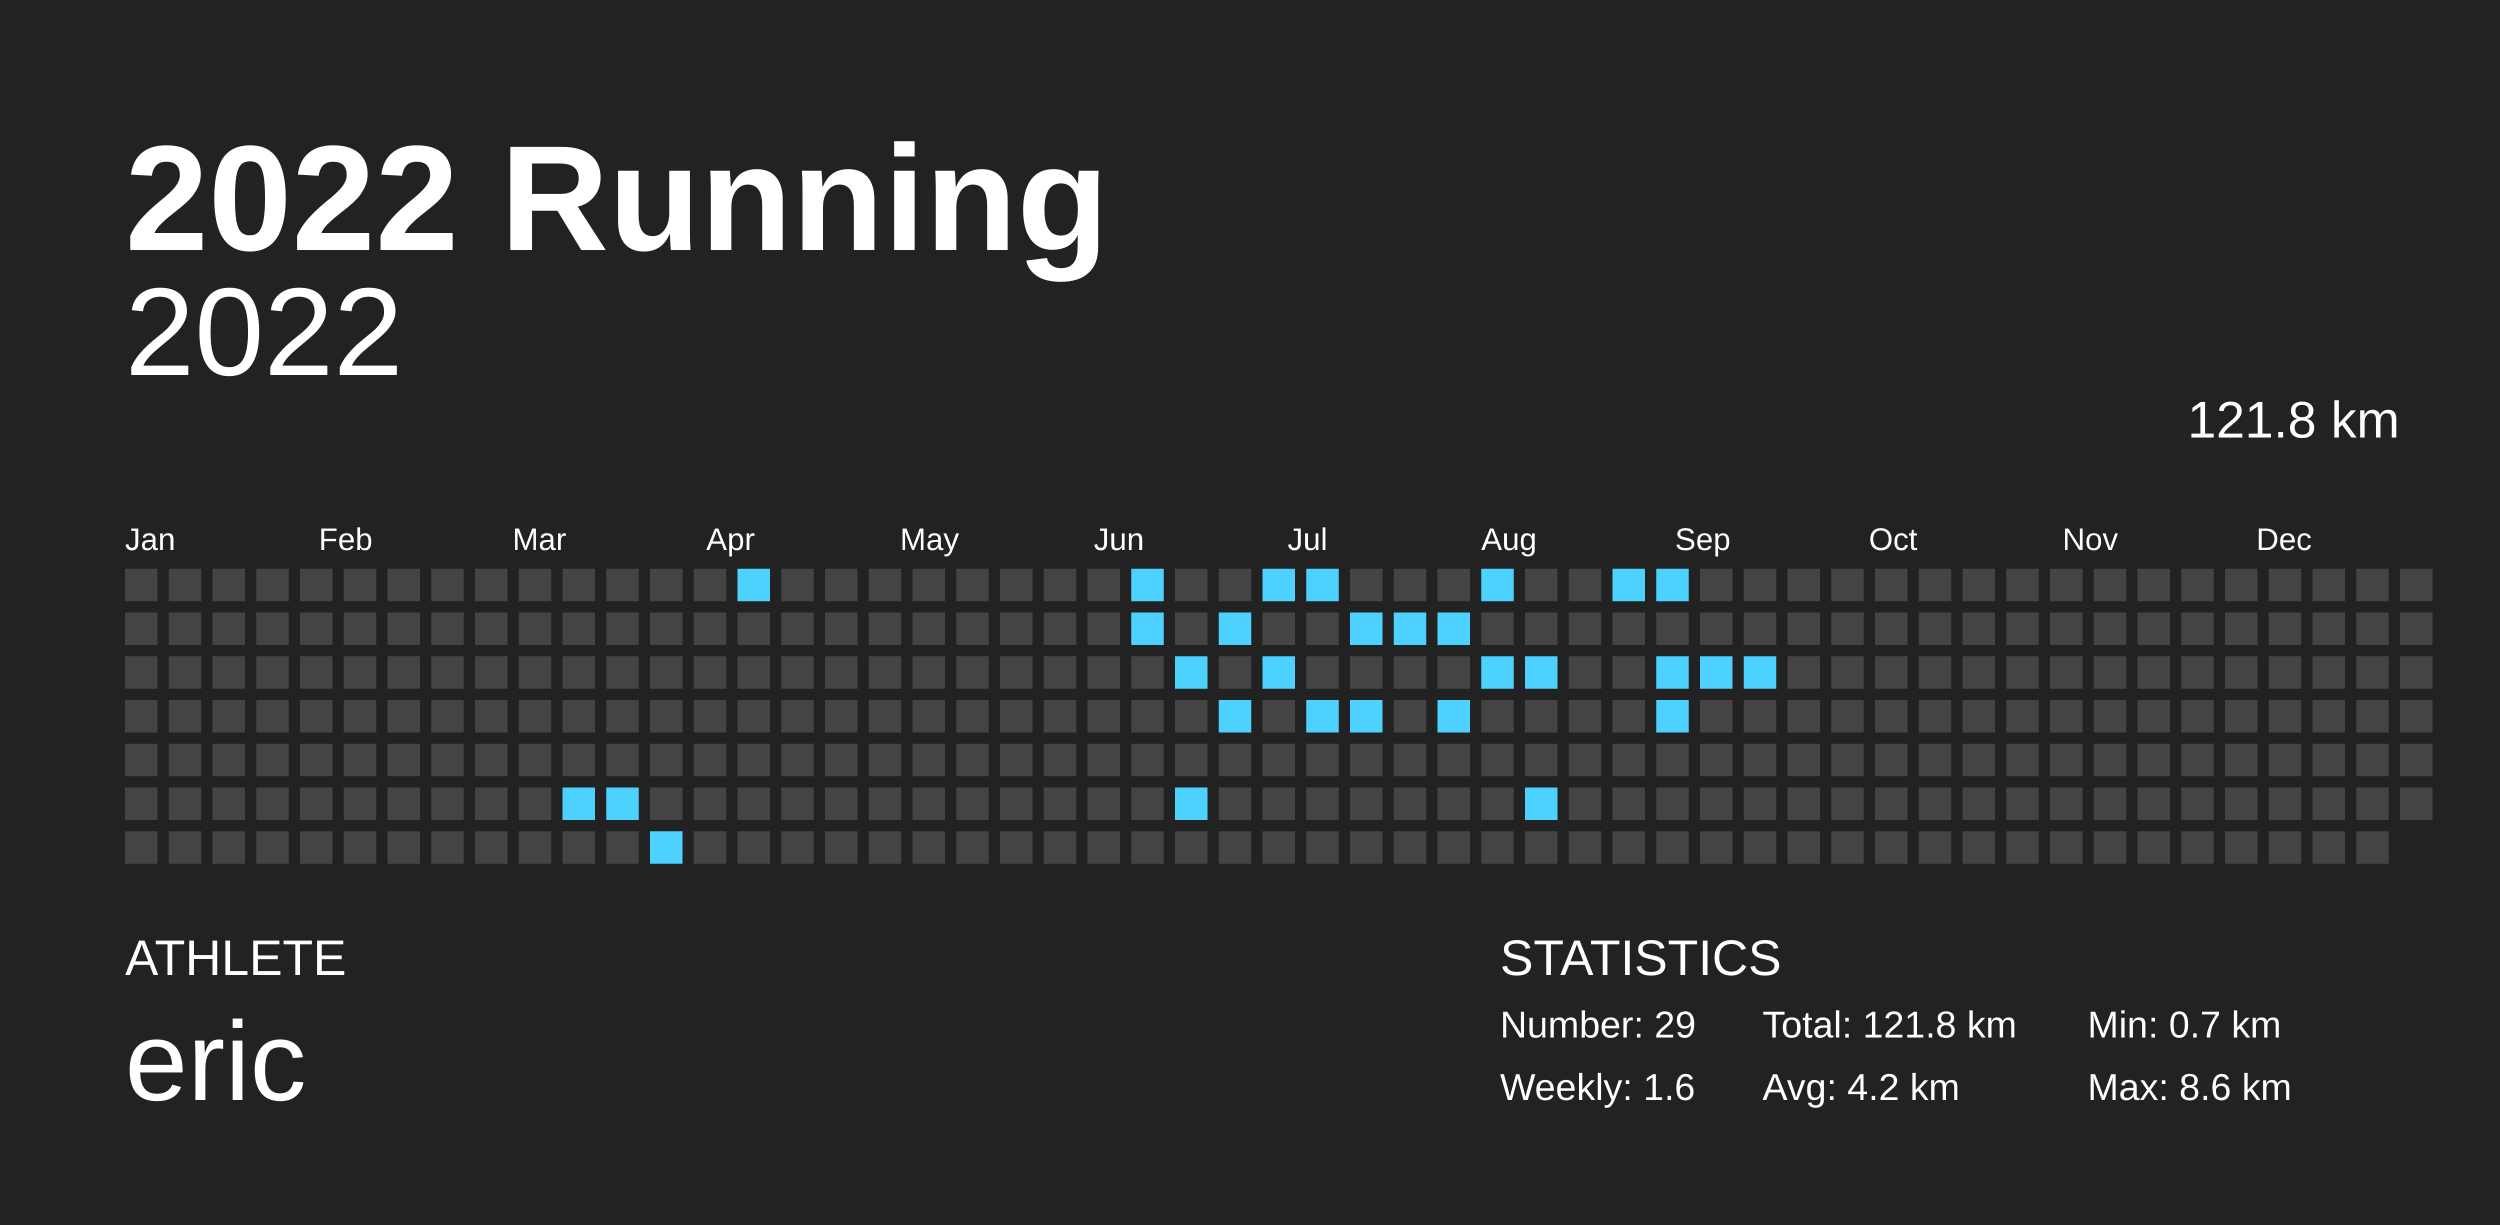
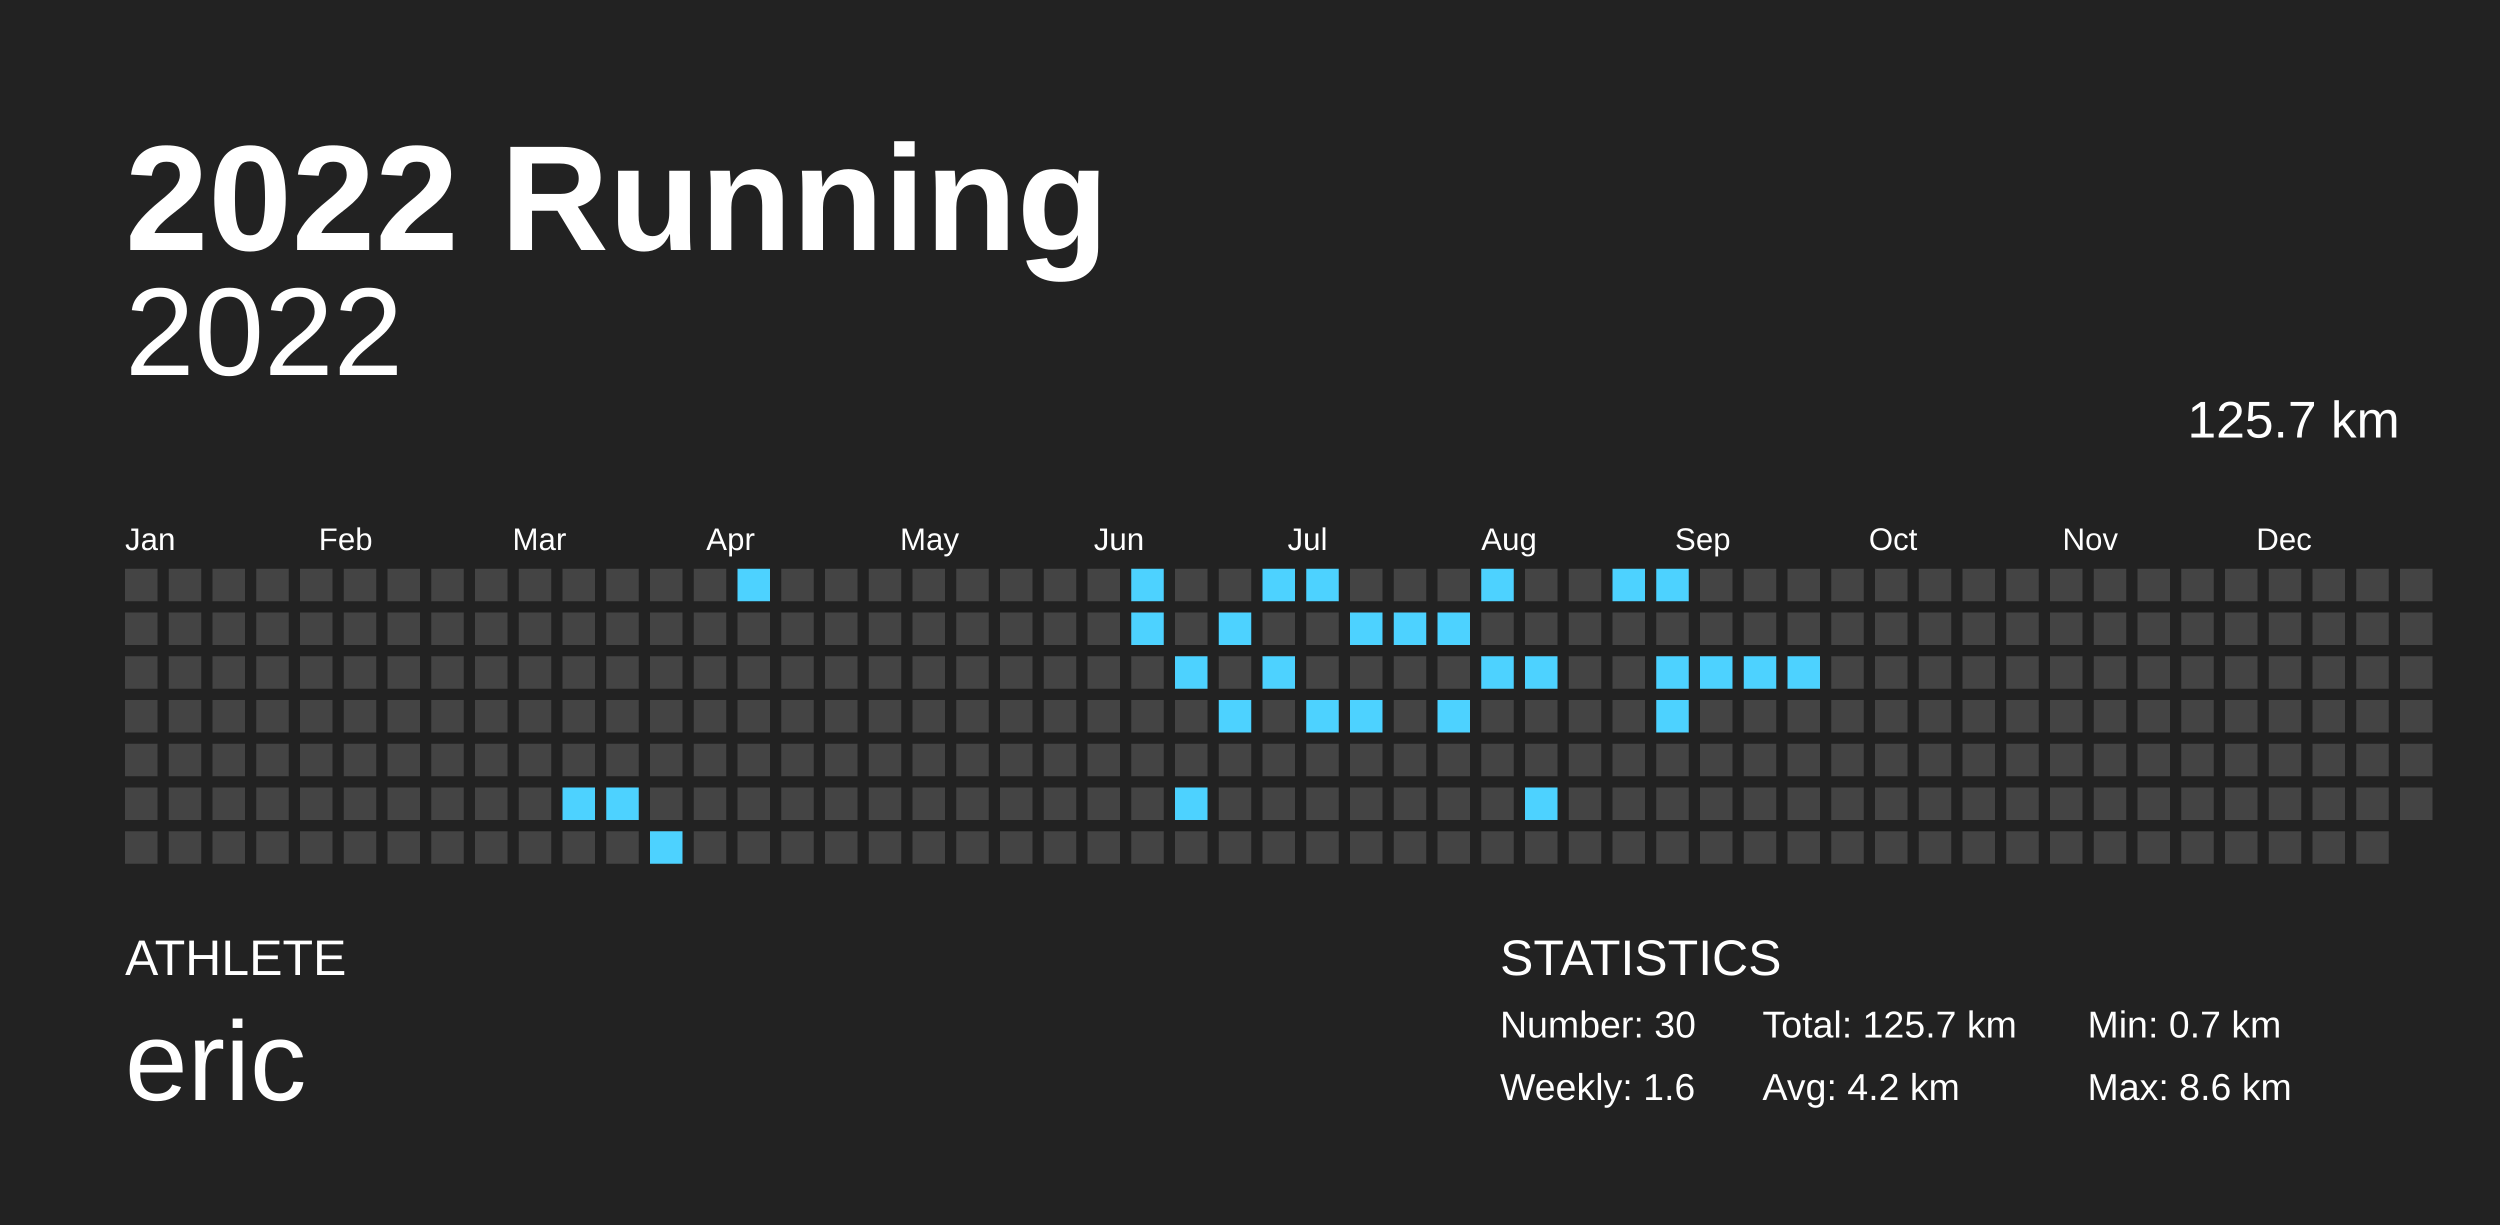
<svg xmlns="http://www.w3.org/2000/svg" baseProfile="full" height="98mm" version="1.1" viewBox="0,0,200,98" width="200mm">
  <defs />
  <rect fill="#222222" height="98" width="200" x="0" y="0" />
  <text fill="#FFFFFF" style="font-size:12px; font-family:Arial; font-weight:bold;" x="10" y="20">2022 Running</text>
  <text fill="#FFFFFF" style="font-size:4px; font-family:Arial" x="10" y="78">ATHLETE</text>
  <text fill="#FFFFFF" style="font-size:9px; font-family:Arial" x="10" y="88">eric</text>
  <text fill="#FFFFFF" style="font-size:4px; font-family:Arial" x="120" y="78">STATISTICS</text>
-   <text fill="#FFFFFF" style="font-size:3px; font-family:Arial" x="120" y="83">Number: 29</text>
+   <text fill="#FFFFFF" style="font-size:3px; font-family:Arial" x="120" y="83">Number: 30</text>
  <text fill="#FFFFFF" style="font-size:3px; font-family:Arial" x="120" y="88">Weekly: 1.6</text>
-   <text fill="#FFFFFF" style="font-size:3px; font-family:Arial" x="141" y="83">Total: 121.8 km</text>
+   <text fill="#FFFFFF" style="font-size:3px; font-family:Arial" x="141" y="83">Total: 125.7 km</text>
  <text fill="#FFFFFF" style="font-size:3px; font-family:Arial" x="141" y="88">Avg: 4.2 km</text>
  <text fill="#FFFFFF" style="font-size:3px; font-family:Arial" x="167" y="83">Min: 0.7 km</text>
  <text fill="#FFFFFF" style="font-size:3px; font-family:Arial" x="167" y="88">Max: 8.6 km</text>
  <text alignment-baseline="hanging" fill="#FFFFFF" style="font-size:10.0px; font-family:Arial;" x="10" y="30">2022</text>
-   <text alignment-baseline="hanging" fill="#FFFFFF" style="font-size:4.125px; font-family:Arial;" x="175" y="35">121.8 km</text>
+   <text alignment-baseline="hanging" fill="#FFFFFF" style="font-size:4.125px; font-family:Arial;" x="175" y="35">125.7 km</text>
  <text fill="#FFFFFF" style="font-size:2.5px; font-family:Arial" x="10.0" y="44">Jan</text>
  <text fill="#FFFFFF" style="font-size:2.5px; font-family:Arial" x="25.5" y="44">Feb</text>
  <text fill="#FFFFFF" style="font-size:2.5px; font-family:Arial" x="41.0" y="44">Mar</text>
  <text fill="#FFFFFF" style="font-size:2.5px; font-family:Arial" x="56.5" y="44">Apr</text>
  <text fill="#FFFFFF" style="font-size:2.5px; font-family:Arial" x="72.0" y="44">May</text>
  <text fill="#FFFFFF" style="font-size:2.5px; font-family:Arial" x="87.5" y="44">Jun</text>
  <text fill="#FFFFFF" style="font-size:2.5px; font-family:Arial" x="103.0" y="44">Jul</text>
  <text fill="#FFFFFF" style="font-size:2.5px; font-family:Arial" x="118.5" y="44">Aug</text>
  <text fill="#FFFFFF" style="font-size:2.5px; font-family:Arial" x="134.0" y="44">Sep</text>
  <text fill="#FFFFFF" style="font-size:2.5px; font-family:Arial" x="149.5" y="44">Oct</text>
  <text fill="#FFFFFF" style="font-size:2.5px; font-family:Arial" x="165.0" y="44">Nov</text>
  <text fill="#FFFFFF" style="font-size:2.5px; font-family:Arial" x="180.5" y="44">Dec</text>
  <rect fill="#444444" height="2.6" width="2.6" x="10.0" y="45.5" />
  <rect fill="#444444" height="2.6" width="2.6" x="10.0" y="49.0" />
  <rect fill="#444444" height="2.6" width="2.6" x="10.0" y="52.5" />
  <rect fill="#444444" height="2.6" width="2.6" x="10.0" y="56.0" />
  <rect fill="#444444" height="2.6" width="2.6" x="10.0" y="59.5" />
  <rect fill="#444444" height="2.6" width="2.6" x="10.0" y="63.0" />
  <rect fill="#444444" height="2.6" width="2.6" x="10.0" y="66.5" />
  <rect fill="#444444" height="2.6" width="2.6" x="13.5" y="45.5" />
  <rect fill="#444444" height="2.6" width="2.6" x="13.5" y="49.0" />
  <rect fill="#444444" height="2.6" width="2.6" x="13.5" y="52.5" />
  <rect fill="#444444" height="2.6" width="2.6" x="13.5" y="56.0" />
  <rect fill="#444444" height="2.6" width="2.6" x="13.5" y="59.5" />
  <rect fill="#444444" height="2.6" width="2.6" x="13.5" y="63.0" />
  <rect fill="#444444" height="2.6" width="2.6" x="13.5" y="66.5" />
  <rect fill="#444444" height="2.6" width="2.6" x="17.0" y="45.5" />
  <rect fill="#444444" height="2.6" width="2.6" x="17.0" y="49.0" />
  <rect fill="#444444" height="2.6" width="2.6" x="17.0" y="52.5" />
  <rect fill="#444444" height="2.6" width="2.6" x="17.0" y="56.0" />
  <rect fill="#444444" height="2.6" width="2.6" x="17.0" y="59.5" />
  <rect fill="#444444" height="2.6" width="2.6" x="17.0" y="63.0" />
  <rect fill="#444444" height="2.6" width="2.6" x="17.0" y="66.5" />
  <rect fill="#444444" height="2.6" width="2.6" x="20.5" y="45.5" />
  <rect fill="#444444" height="2.6" width="2.6" x="20.5" y="49.0" />
  <rect fill="#444444" height="2.6" width="2.6" x="20.5" y="52.5" />
  <rect fill="#444444" height="2.6" width="2.6" x="20.5" y="56.0" />
  <rect fill="#444444" height="2.6" width="2.6" x="20.5" y="59.5" />
  <rect fill="#444444" height="2.6" width="2.6" x="20.5" y="63.0" />
  <rect fill="#444444" height="2.6" width="2.6" x="20.5" y="66.5" />
  <rect fill="#444444" height="2.6" width="2.6" x="24.0" y="45.5" />
  <rect fill="#444444" height="2.6" width="2.6" x="24.0" y="49.0" />
  <rect fill="#444444" height="2.6" width="2.6" x="24.0" y="52.5" />
  <rect fill="#444444" height="2.6" width="2.6" x="24.0" y="56.0" />
  <rect fill="#444444" height="2.6" width="2.6" x="24.0" y="59.5" />
  <rect fill="#444444" height="2.6" width="2.6" x="24.0" y="63.0" />
  <rect fill="#444444" height="2.6" width="2.6" x="24.0" y="66.5" />
  <rect fill="#444444" height="2.6" width="2.6" x="27.5" y="45.5" />
  <rect fill="#444444" height="2.6" width="2.6" x="27.5" y="49.0" />
  <rect fill="#444444" height="2.6" width="2.6" x="27.5" y="52.5" />
  <rect fill="#444444" height="2.6" width="2.6" x="27.5" y="56.0" />
  <rect fill="#444444" height="2.6" width="2.6" x="27.5" y="59.5" />
  <rect fill="#444444" height="2.6" width="2.6" x="27.5" y="63.0" />
  <rect fill="#444444" height="2.6" width="2.6" x="27.5" y="66.5" />
  <rect fill="#444444" height="2.6" width="2.6" x="31.0" y="45.5" />
  <rect fill="#444444" height="2.6" width="2.6" x="31.0" y="49.0" />
  <rect fill="#444444" height="2.6" width="2.6" x="31.0" y="52.5" />
  <rect fill="#444444" height="2.6" width="2.6" x="31.0" y="56.0" />
  <rect fill="#444444" height="2.6" width="2.6" x="31.0" y="59.5" />
  <rect fill="#444444" height="2.6" width="2.6" x="31.0" y="63.0" />
  <rect fill="#444444" height="2.6" width="2.6" x="31.0" y="66.5" />
  <rect fill="#444444" height="2.6" width="2.6" x="34.5" y="45.5" />
  <rect fill="#444444" height="2.6" width="2.6" x="34.5" y="49.0" />
  <rect fill="#444444" height="2.6" width="2.6" x="34.5" y="52.5" />
  <rect fill="#444444" height="2.6" width="2.6" x="34.5" y="56.0" />
  <rect fill="#444444" height="2.6" width="2.6" x="34.5" y="59.5" />
  <rect fill="#444444" height="2.6" width="2.6" x="34.5" y="63.0" />
  <rect fill="#444444" height="2.6" width="2.6" x="34.5" y="66.5" />
  <rect fill="#444444" height="2.6" width="2.6" x="38.0" y="45.5" />
  <rect fill="#444444" height="2.6" width="2.6" x="38.0" y="49.0" />
  <rect fill="#444444" height="2.6" width="2.6" x="38.0" y="52.5" />
  <rect fill="#444444" height="2.6" width="2.6" x="38.0" y="56.0" />
  <rect fill="#444444" height="2.6" width="2.6" x="38.0" y="59.5" />
  <rect fill="#444444" height="2.6" width="2.6" x="38.0" y="63.0" />
  <rect fill="#444444" height="2.6" width="2.6" x="38.0" y="66.5" />
  <rect fill="#444444" height="2.6" width="2.6" x="41.5" y="45.5" />
  <rect fill="#444444" height="2.6" width="2.6" x="41.5" y="49.0" />
  <rect fill="#444444" height="2.6" width="2.6" x="41.5" y="52.5" />
  <rect fill="#444444" height="2.6" width="2.6" x="41.5" y="56.0" />
  <rect fill="#444444" height="2.6" width="2.6" x="41.5" y="59.5" />
  <rect fill="#444444" height="2.6" width="2.6" x="41.5" y="63.0" />
  <rect fill="#444444" height="2.6" width="2.6" x="41.5" y="66.5" />
  <rect fill="#444444" height="2.6" width="2.6" x="45.0" y="45.5" />
  <rect fill="#444444" height="2.6" width="2.6" x="45.0" y="49.0" />
  <rect fill="#444444" height="2.6" width="2.6" x="45.0" y="52.5" />
  <rect fill="#444444" height="2.6" width="2.6" x="45.0" y="56.0" />
  <rect fill="#444444" height="2.6" width="2.6" x="45.0" y="59.5" />
  <rect fill="#4dd2ff" height="2.6" width="2.6" x="45.0" y="63.0" />
  <rect fill="#444444" height="2.6" width="2.6" x="45.0" y="66.5" />
  <rect fill="#444444" height="2.6" width="2.6" x="48.5" y="45.5" />
  <rect fill="#444444" height="2.6" width="2.6" x="48.5" y="49.0" />
  <rect fill="#444444" height="2.6" width="2.6" x="48.5" y="52.5" />
  <rect fill="#444444" height="2.6" width="2.6" x="48.5" y="56.0" />
  <rect fill="#444444" height="2.6" width="2.6" x="48.5" y="59.5" />
  <rect fill="#4dd2ff" height="2.6" width="2.6" x="48.5" y="63.0" />
  <rect fill="#444444" height="2.6" width="2.6" x="48.5" y="66.5" />
  <rect fill="#444444" height="2.6" width="2.6" x="52.0" y="45.5" />
  <rect fill="#444444" height="2.6" width="2.6" x="52.0" y="49.0" />
  <rect fill="#444444" height="2.6" width="2.6" x="52.0" y="52.5" />
  <rect fill="#444444" height="2.6" width="2.6" x="52.0" y="56.0" />
  <rect fill="#444444" height="2.6" width="2.6" x="52.0" y="59.5" />
  <rect fill="#444444" height="2.6" width="2.6" x="52.0" y="63.0" />
  <rect fill="#4dd2ff" height="2.6" width="2.6" x="52.0" y="66.5" />
  <rect fill="#444444" height="2.6" width="2.6" x="55.5" y="45.5" />
  <rect fill="#444444" height="2.6" width="2.6" x="55.5" y="49.0" />
  <rect fill="#444444" height="2.6" width="2.6" x="55.5" y="52.5" />
  <rect fill="#444444" height="2.6" width="2.6" x="55.5" y="56.0" />
  <rect fill="#444444" height="2.6" width="2.6" x="55.5" y="59.5" />
  <rect fill="#444444" height="2.6" width="2.6" x="55.5" y="63.0" />
  <rect fill="#444444" height="2.6" width="2.6" x="55.5" y="66.5" />
  <rect fill="#4dd2ff" height="2.6" width="2.6" x="59.0" y="45.5" />
  <rect fill="#444444" height="2.6" width="2.6" x="59.0" y="49.0" />
  <rect fill="#444444" height="2.6" width="2.6" x="59.0" y="52.5" />
  <rect fill="#444444" height="2.6" width="2.6" x="59.0" y="56.0" />
  <rect fill="#444444" height="2.6" width="2.6" x="59.0" y="59.5" />
  <rect fill="#444444" height="2.6" width="2.6" x="59.0" y="63.0" />
  <rect fill="#444444" height="2.6" width="2.6" x="59.0" y="66.5" />
  <rect fill="#444444" height="2.6" width="2.6" x="62.5" y="45.5" />
  <rect fill="#444444" height="2.6" width="2.6" x="62.5" y="49.0" />
  <rect fill="#444444" height="2.6" width="2.6" x="62.5" y="52.5" />
  <rect fill="#444444" height="2.6" width="2.6" x="62.5" y="56.0" />
  <rect fill="#444444" height="2.6" width="2.6" x="62.5" y="59.5" />
  <rect fill="#444444" height="2.6" width="2.6" x="62.5" y="63.0" />
  <rect fill="#444444" height="2.6" width="2.6" x="62.5" y="66.5" />
  <rect fill="#444444" height="2.6" width="2.6" x="66.0" y="45.5" />
  <rect fill="#444444" height="2.6" width="2.6" x="66.0" y="49.0" />
  <rect fill="#444444" height="2.6" width="2.6" x="66.0" y="52.5" />
  <rect fill="#444444" height="2.6" width="2.6" x="66.0" y="56.0" />
  <rect fill="#444444" height="2.6" width="2.6" x="66.0" y="59.5" />
  <rect fill="#444444" height="2.6" width="2.6" x="66.0" y="63.0" />
  <rect fill="#444444" height="2.6" width="2.6" x="66.0" y="66.5" />
  <rect fill="#444444" height="2.6" width="2.6" x="69.5" y="45.5" />
  <rect fill="#444444" height="2.6" width="2.6" x="69.5" y="49.0" />
  <rect fill="#444444" height="2.6" width="2.6" x="69.5" y="52.5" />
  <rect fill="#444444" height="2.6" width="2.6" x="69.5" y="56.0" />
  <rect fill="#444444" height="2.6" width="2.6" x="69.5" y="59.5" />
  <rect fill="#444444" height="2.6" width="2.6" x="69.5" y="63.0" />
  <rect fill="#444444" height="2.6" width="2.6" x="69.5" y="66.5" />
  <rect fill="#444444" height="2.6" width="2.6" x="73.0" y="45.5" />
  <rect fill="#444444" height="2.6" width="2.6" x="73.0" y="49.0" />
  <rect fill="#444444" height="2.6" width="2.6" x="73.0" y="52.5" />
  <rect fill="#444444" height="2.6" width="2.6" x="73.0" y="56.0" />
  <rect fill="#444444" height="2.6" width="2.6" x="73.0" y="59.5" />
  <rect fill="#444444" height="2.6" width="2.6" x="73.0" y="63.0" />
  <rect fill="#444444" height="2.6" width="2.6" x="73.0" y="66.5" />
  <rect fill="#444444" height="2.6" width="2.6" x="76.5" y="45.5" />
  <rect fill="#444444" height="2.6" width="2.6" x="76.5" y="49.0" />
  <rect fill="#444444" height="2.6" width="2.6" x="76.5" y="52.5" />
  <rect fill="#444444" height="2.6" width="2.6" x="76.5" y="56.0" />
  <rect fill="#444444" height="2.6" width="2.6" x="76.5" y="59.5" />
  <rect fill="#444444" height="2.6" width="2.6" x="76.5" y="63.0" />
  <rect fill="#444444" height="2.6" width="2.6" x="76.5" y="66.5" />
  <rect fill="#444444" height="2.6" width="2.6" x="80.0" y="45.5" />
  <rect fill="#444444" height="2.6" width="2.6" x="80.0" y="49.0" />
  <rect fill="#444444" height="2.6" width="2.6" x="80.0" y="52.5" />
  <rect fill="#444444" height="2.6" width="2.6" x="80.0" y="56.0" />
  <rect fill="#444444" height="2.6" width="2.6" x="80.0" y="59.5" />
  <rect fill="#444444" height="2.6" width="2.6" x="80.0" y="63.0" />
  <rect fill="#444444" height="2.6" width="2.6" x="80.0" y="66.5" />
  <rect fill="#444444" height="2.6" width="2.6" x="83.5" y="45.5" />
  <rect fill="#444444" height="2.6" width="2.6" x="83.5" y="49.0" />
  <rect fill="#444444" height="2.6" width="2.6" x="83.5" y="52.5" />
  <rect fill="#444444" height="2.6" width="2.6" x="83.5" y="56.0" />
  <rect fill="#444444" height="2.6" width="2.6" x="83.5" y="59.5" />
  <rect fill="#444444" height="2.6" width="2.6" x="83.5" y="63.0" />
  <rect fill="#444444" height="2.6" width="2.6" x="83.5" y="66.5" />
  <rect fill="#444444" height="2.6" width="2.6" x="87.0" y="45.5" />
  <rect fill="#444444" height="2.6" width="2.6" x="87.0" y="49.0" />
  <rect fill="#444444" height="2.6" width="2.6" x="87.0" y="52.5" />
  <rect fill="#444444" height="2.6" width="2.6" x="87.0" y="56.0" />
  <rect fill="#444444" height="2.6" width="2.6" x="87.0" y="59.5" />
  <rect fill="#444444" height="2.6" width="2.6" x="87.0" y="63.0" />
  <rect fill="#444444" height="2.6" width="2.6" x="87.0" y="66.5" />
  <rect fill="#4dd2ff" height="2.6" width="2.6" x="90.5" y="45.5" />
  <rect fill="#4dd2ff" height="2.6" width="2.6" x="90.5" y="49.0" />
  <rect fill="#444444" height="2.6" width="2.6" x="90.5" y="52.5" />
  <rect fill="#444444" height="2.6" width="2.6" x="90.5" y="56.0" />
  <rect fill="#444444" height="2.6" width="2.6" x="90.5" y="59.5" />
  <rect fill="#444444" height="2.6" width="2.6" x="90.5" y="63.0" />
  <rect fill="#444444" height="2.6" width="2.6" x="90.5" y="66.5" />
  <rect fill="#444444" height="2.6" width="2.6" x="94.0" y="45.5" />
  <rect fill="#444444" height="2.6" width="2.6" x="94.0" y="49.0" />
  <rect fill="#4dd2ff" height="2.6" width="2.6" x="94.0" y="52.5" />
  <rect fill="#444444" height="2.6" width="2.6" x="94.0" y="56.0" />
  <rect fill="#444444" height="2.6" width="2.6" x="94.0" y="59.5" />
  <rect fill="#4dd2ff" height="2.6" width="2.6" x="94.0" y="63.0" />
  <rect fill="#444444" height="2.6" width="2.6" x="94.0" y="66.5" />
  <rect fill="#444444" height="2.6" width="2.6" x="97.5" y="45.5" />
  <rect fill="#4dd2ff" height="2.6" width="2.6" x="97.5" y="49.0" />
  <rect fill="#444444" height="2.6" width="2.6" x="97.5" y="52.5" />
  <rect fill="#4dd2ff" height="2.6" width="2.6" x="97.5" y="56.0" />
  <rect fill="#444444" height="2.6" width="2.6" x="97.5" y="59.5" />
  <rect fill="#444444" height="2.6" width="2.6" x="97.5" y="63.0" />
  <rect fill="#444444" height="2.6" width="2.6" x="97.5" y="66.5" />
  <rect fill="#4dd2ff" height="2.6" width="2.6" x="101.0" y="45.5" />
  <rect fill="#444444" height="2.6" width="2.6" x="101.0" y="49.0" />
  <rect fill="#4dd2ff" height="2.6" width="2.6" x="101.0" y="52.5" />
  <rect fill="#444444" height="2.6" width="2.6" x="101.0" y="56.0" />
  <rect fill="#444444" height="2.6" width="2.6" x="101.0" y="59.5" />
  <rect fill="#444444" height="2.6" width="2.6" x="101.0" y="63.0" />
  <rect fill="#444444" height="2.6" width="2.6" x="101.0" y="66.5" />
  <rect fill="#4dd2ff" height="2.6" width="2.6" x="104.5" y="45.5" />
  <rect fill="#444444" height="2.6" width="2.6" x="104.5" y="49.0" />
  <rect fill="#444444" height="2.6" width="2.6" x="104.5" y="52.5" />
  <rect fill="#4dd2ff" height="2.6" width="2.6" x="104.5" y="56.0" />
  <rect fill="#444444" height="2.6" width="2.6" x="104.5" y="59.5" />
  <rect fill="#444444" height="2.6" width="2.6" x="104.5" y="63.0" />
  <rect fill="#444444" height="2.6" width="2.6" x="104.5" y="66.5" />
  <rect fill="#444444" height="2.6" width="2.6" x="108.0" y="45.5" />
  <rect fill="#4dd2ff" height="2.6" width="2.6" x="108.0" y="49.0" />
  <rect fill="#444444" height="2.6" width="2.6" x="108.0" y="52.5" />
  <rect fill="#4dd2ff" height="2.6" width="2.6" x="108.0" y="56.0" />
  <rect fill="#444444" height="2.6" width="2.6" x="108.0" y="59.5" />
  <rect fill="#444444" height="2.6" width="2.6" x="108.0" y="63.0" />
  <rect fill="#444444" height="2.6" width="2.6" x="108.0" y="66.5" />
  <rect fill="#444444" height="2.6" width="2.6" x="111.5" y="45.5" />
  <rect fill="#4dd2ff" height="2.6" width="2.6" x="111.5" y="49.0" />
  <rect fill="#444444" height="2.6" width="2.6" x="111.5" y="52.5" />
  <rect fill="#444444" height="2.6" width="2.6" x="111.5" y="56.0" />
  <rect fill="#444444" height="2.6" width="2.6" x="111.5" y="59.5" />
  <rect fill="#444444" height="2.6" width="2.6" x="111.5" y="63.0" />
  <rect fill="#444444" height="2.6" width="2.6" x="111.5" y="66.5" />
  <rect fill="#444444" height="2.6" width="2.6" x="115.0" y="45.5" />
  <rect fill="#4dd2ff" height="2.6" width="2.6" x="115.0" y="49.0" />
  <rect fill="#444444" height="2.6" width="2.6" x="115.0" y="52.5" />
  <rect fill="#4dd2ff" height="2.6" width="2.6" x="115.0" y="56.0" />
  <rect fill="#444444" height="2.6" width="2.6" x="115.0" y="59.5" />
  <rect fill="#444444" height="2.6" width="2.6" x="115.0" y="63.0" />
  <rect fill="#444444" height="2.6" width="2.6" x="115.0" y="66.5" />
  <rect fill="#4dd2ff" height="2.6" width="2.6" x="118.5" y="45.5" />
  <rect fill="#444444" height="2.6" width="2.6" x="118.5" y="49.0" />
  <rect fill="#4dd2ff" height="2.6" width="2.6" x="118.5" y="52.5" />
  <rect fill="#444444" height="2.6" width="2.6" x="118.5" y="56.0" />
  <rect fill="#444444" height="2.6" width="2.6" x="118.5" y="59.5" />
  <rect fill="#444444" height="2.6" width="2.6" x="118.5" y="63.0" />
  <rect fill="#444444" height="2.6" width="2.6" x="118.5" y="66.5" />
  <rect fill="#444444" height="2.6" width="2.6" x="122.0" y="45.5" />
  <rect fill="#444444" height="2.6" width="2.6" x="122.0" y="49.0" />
  <rect fill="#4dd2ff" height="2.6" width="2.6" x="122.0" y="52.5" />
  <rect fill="#444444" height="2.6" width="2.6" x="122.0" y="56.0" />
  <rect fill="#444444" height="2.6" width="2.6" x="122.0" y="59.5" />
  <rect fill="#4dd2ff" height="2.6" width="2.6" x="122.0" y="63.0" />
  <rect fill="#444444" height="2.6" width="2.6" x="122.0" y="66.5" />
  <rect fill="#444444" height="2.6" width="2.6" x="125.5" y="45.5" />
  <rect fill="#444444" height="2.6" width="2.6" x="125.5" y="49.0" />
  <rect fill="#444444" height="2.6" width="2.6" x="125.5" y="52.5" />
  <rect fill="#444444" height="2.6" width="2.6" x="125.5" y="56.0" />
  <rect fill="#444444" height="2.6" width="2.6" x="125.5" y="59.5" />
  <rect fill="#444444" height="2.6" width="2.6" x="125.5" y="63.0" />
  <rect fill="#444444" height="2.6" width="2.6" x="125.5" y="66.5" />
  <rect fill="#4dd2ff" height="2.6" width="2.6" x="129.0" y="45.5" />
  <rect fill="#444444" height="2.6" width="2.6" x="129.0" y="49.0" />
  <rect fill="#444444" height="2.6" width="2.6" x="129.0" y="52.5" />
  <rect fill="#444444" height="2.6" width="2.6" x="129.0" y="56.0" />
  <rect fill="#444444" height="2.6" width="2.6" x="129.0" y="59.5" />
  <rect fill="#444444" height="2.6" width="2.6" x="129.0" y="63.0" />
  <rect fill="#444444" height="2.6" width="2.6" x="129.0" y="66.5" />
  <rect fill="#4dd2ff" height="2.6" width="2.6" x="132.5" y="45.5" />
  <rect fill="#444444" height="2.6" width="2.6" x="132.5" y="49.0" />
  <rect fill="#4dd2ff" height="2.6" width="2.6" x="132.5" y="52.5" />
  <rect fill="#4dd2ff" height="2.6" width="2.6" x="132.5" y="56.0" />
  <rect fill="#444444" height="2.6" width="2.6" x="132.5" y="59.5" />
  <rect fill="#444444" height="2.6" width="2.6" x="132.5" y="63.0" />
  <rect fill="#444444" height="2.6" width="2.6" x="132.5" y="66.5" />
  <rect fill="#444444" height="2.6" width="2.6" x="136.0" y="45.5" />
  <rect fill="#444444" height="2.6" width="2.6" x="136.0" y="49.0" />
  <rect fill="#4dd2ff" height="2.6" width="2.6" x="136.0" y="52.5" />
  <rect fill="#444444" height="2.6" width="2.6" x="136.0" y="56.0" />
  <rect fill="#444444" height="2.6" width="2.6" x="136.0" y="59.5" />
  <rect fill="#444444" height="2.6" width="2.6" x="136.0" y="63.0" />
  <rect fill="#444444" height="2.6" width="2.6" x="136.0" y="66.5" />
  <rect fill="#444444" height="2.6" width="2.6" x="139.5" y="45.5" />
  <rect fill="#444444" height="2.6" width="2.6" x="139.5" y="49.0" />
  <rect fill="#4dd2ff" height="2.6" width="2.6" x="139.5" y="52.5" />
  <rect fill="#444444" height="2.6" width="2.6" x="139.5" y="56.0" />
  <rect fill="#444444" height="2.6" width="2.6" x="139.5" y="59.5" />
  <rect fill="#444444" height="2.6" width="2.6" x="139.5" y="63.0" />
  <rect fill="#444444" height="2.6" width="2.6" x="139.5" y="66.5" />
  <rect fill="#444444" height="2.6" width="2.6" x="143.0" y="45.5" />
  <rect fill="#444444" height="2.6" width="2.6" x="143.0" y="49.0" />
-   <rect fill="#444444" height="2.6" width="2.6" x="143.0" y="52.5" />
+   <rect fill="#4dd2ff" height="2.6" width="2.6" x="143.0" y="52.5" />
  <rect fill="#444444" height="2.6" width="2.6" x="143.0" y="56.0" />
  <rect fill="#444444" height="2.6" width="2.6" x="143.0" y="59.5" />
  <rect fill="#444444" height="2.6" width="2.6" x="143.0" y="63.0" />
  <rect fill="#444444" height="2.6" width="2.6" x="143.0" y="66.5" />
  <rect fill="#444444" height="2.6" width="2.6" x="146.5" y="45.5" />
  <rect fill="#444444" height="2.6" width="2.6" x="146.5" y="49.0" />
  <rect fill="#444444" height="2.6" width="2.6" x="146.5" y="52.5" />
  <rect fill="#444444" height="2.6" width="2.6" x="146.5" y="56.0" />
  <rect fill="#444444" height="2.6" width="2.6" x="146.5" y="59.5" />
  <rect fill="#444444" height="2.6" width="2.6" x="146.5" y="63.0" />
  <rect fill="#444444" height="2.6" width="2.6" x="146.5" y="66.5" />
  <rect fill="#444444" height="2.6" width="2.6" x="150.0" y="45.5" />
  <rect fill="#444444" height="2.6" width="2.6" x="150.0" y="49.0" />
  <rect fill="#444444" height="2.6" width="2.6" x="150.0" y="52.5" />
  <rect fill="#444444" height="2.6" width="2.6" x="150.0" y="56.0" />
  <rect fill="#444444" height="2.6" width="2.6" x="150.0" y="59.5" />
  <rect fill="#444444" height="2.6" width="2.6" x="150.0" y="63.0" />
  <rect fill="#444444" height="2.6" width="2.6" x="150.0" y="66.5" />
  <rect fill="#444444" height="2.6" width="2.6" x="153.5" y="45.5" />
  <rect fill="#444444" height="2.6" width="2.6" x="153.5" y="49.0" />
  <rect fill="#444444" height="2.6" width="2.6" x="153.5" y="52.5" />
  <rect fill="#444444" height="2.6" width="2.6" x="153.5" y="56.0" />
  <rect fill="#444444" height="2.6" width="2.6" x="153.5" y="59.5" />
  <rect fill="#444444" height="2.6" width="2.6" x="153.5" y="63.0" />
  <rect fill="#444444" height="2.6" width="2.6" x="153.5" y="66.5" />
  <rect fill="#444444" height="2.6" width="2.6" x="157.0" y="45.5" />
  <rect fill="#444444" height="2.6" width="2.6" x="157.0" y="49.0" />
  <rect fill="#444444" height="2.6" width="2.6" x="157.0" y="52.5" />
  <rect fill="#444444" height="2.6" width="2.6" x="157.0" y="56.0" />
  <rect fill="#444444" height="2.6" width="2.6" x="157.0" y="59.5" />
  <rect fill="#444444" height="2.6" width="2.6" x="157.0" y="63.0" />
  <rect fill="#444444" height="2.6" width="2.6" x="157.0" y="66.5" />
  <rect fill="#444444" height="2.6" width="2.6" x="160.5" y="45.5" />
  <rect fill="#444444" height="2.6" width="2.6" x="160.5" y="49.0" />
  <rect fill="#444444" height="2.6" width="2.6" x="160.5" y="52.5" />
  <rect fill="#444444" height="2.6" width="2.6" x="160.5" y="56.0" />
  <rect fill="#444444" height="2.6" width="2.6" x="160.5" y="59.5" />
  <rect fill="#444444" height="2.6" width="2.6" x="160.5" y="63.0" />
  <rect fill="#444444" height="2.6" width="2.6" x="160.5" y="66.5" />
  <rect fill="#444444" height="2.6" width="2.6" x="164.0" y="45.5" />
  <rect fill="#444444" height="2.6" width="2.6" x="164.0" y="49.0" />
  <rect fill="#444444" height="2.6" width="2.6" x="164.0" y="52.5" />
  <rect fill="#444444" height="2.6" width="2.6" x="164.0" y="56.0" />
  <rect fill="#444444" height="2.6" width="2.6" x="164.0" y="59.5" />
  <rect fill="#444444" height="2.6" width="2.6" x="164.0" y="63.0" />
  <rect fill="#444444" height="2.6" width="2.6" x="164.0" y="66.5" />
  <rect fill="#444444" height="2.6" width="2.6" x="167.5" y="45.5" />
  <rect fill="#444444" height="2.6" width="2.6" x="167.5" y="49.0" />
  <rect fill="#444444" height="2.6" width="2.6" x="167.5" y="52.5" />
  <rect fill="#444444" height="2.6" width="2.6" x="167.5" y="56.0" />
  <rect fill="#444444" height="2.6" width="2.6" x="167.5" y="59.5" />
  <rect fill="#444444" height="2.6" width="2.6" x="167.5" y="63.0" />
  <rect fill="#444444" height="2.6" width="2.6" x="167.5" y="66.5" />
  <rect fill="#444444" height="2.6" width="2.6" x="171.0" y="45.5" />
  <rect fill="#444444" height="2.6" width="2.6" x="171.0" y="49.0" />
  <rect fill="#444444" height="2.6" width="2.6" x="171.0" y="52.5" />
  <rect fill="#444444" height="2.6" width="2.6" x="171.0" y="56.0" />
  <rect fill="#444444" height="2.6" width="2.6" x="171.0" y="59.5" />
  <rect fill="#444444" height="2.6" width="2.6" x="171.0" y="63.0" />
  <rect fill="#444444" height="2.6" width="2.6" x="171.0" y="66.5" />
  <rect fill="#444444" height="2.6" width="2.6" x="174.5" y="45.5" />
  <rect fill="#444444" height="2.6" width="2.6" x="174.5" y="49.0" />
  <rect fill="#444444" height="2.6" width="2.6" x="174.5" y="52.5" />
  <rect fill="#444444" height="2.6" width="2.6" x="174.5" y="56.0" />
  <rect fill="#444444" height="2.6" width="2.6" x="174.5" y="59.5" />
  <rect fill="#444444" height="2.6" width="2.6" x="174.5" y="63.0" />
  <rect fill="#444444" height="2.6" width="2.6" x="174.5" y="66.5" />
  <rect fill="#444444" height="2.6" width="2.6" x="178.0" y="45.5" />
  <rect fill="#444444" height="2.6" width="2.6" x="178.0" y="49.0" />
  <rect fill="#444444" height="2.6" width="2.6" x="178.0" y="52.5" />
  <rect fill="#444444" height="2.6" width="2.6" x="178.0" y="56.0" />
  <rect fill="#444444" height="2.6" width="2.6" x="178.0" y="59.5" />
  <rect fill="#444444" height="2.6" width="2.6" x="178.0" y="63.0" />
  <rect fill="#444444" height="2.6" width="2.6" x="178.0" y="66.5" />
  <rect fill="#444444" height="2.6" width="2.6" x="181.5" y="45.5" />
  <rect fill="#444444" height="2.6" width="2.6" x="181.5" y="49.0" />
  <rect fill="#444444" height="2.6" width="2.6" x="181.5" y="52.5" />
  <rect fill="#444444" height="2.6" width="2.6" x="181.5" y="56.0" />
  <rect fill="#444444" height="2.6" width="2.6" x="181.5" y="59.5" />
  <rect fill="#444444" height="2.6" width="2.6" x="181.5" y="63.0" />
  <rect fill="#444444" height="2.6" width="2.6" x="181.5" y="66.5" />
  <rect fill="#444444" height="2.6" width="2.6" x="185.0" y="45.5" />
  <rect fill="#444444" height="2.6" width="2.6" x="185.0" y="49.0" />
  <rect fill="#444444" height="2.6" width="2.6" x="185.0" y="52.5" />
  <rect fill="#444444" height="2.6" width="2.6" x="185.0" y="56.0" />
  <rect fill="#444444" height="2.6" width="2.6" x="185.0" y="59.5" />
  <rect fill="#444444" height="2.6" width="2.6" x="185.0" y="63.0" />
  <rect fill="#444444" height="2.6" width="2.6" x="185.0" y="66.5" />
  <rect fill="#444444" height="2.6" width="2.6" x="188.5" y="45.5" />
  <rect fill="#444444" height="2.6" width="2.6" x="188.5" y="49.0" />
  <rect fill="#444444" height="2.6" width="2.6" x="188.5" y="52.5" />
  <rect fill="#444444" height="2.6" width="2.6" x="188.5" y="56.0" />
  <rect fill="#444444" height="2.6" width="2.6" x="188.5" y="59.5" />
  <rect fill="#444444" height="2.6" width="2.6" x="188.5" y="63.0" />
  <rect fill="#444444" height="2.6" width="2.6" x="188.5" y="66.5" />
  <rect fill="#444444" height="2.6" width="2.6" x="192.0" y="45.5" />
  <rect fill="#444444" height="2.6" width="2.6" x="192.0" y="49.0" />
  <rect fill="#444444" height="2.6" width="2.6" x="192.0" y="52.5" />
  <rect fill="#444444" height="2.6" width="2.6" x="192.0" y="56.0" />
  <rect fill="#444444" height="2.6" width="2.6" x="192.0" y="59.5" />
  <rect fill="#444444" height="2.6" width="2.6" x="192.0" y="63.0" />
</svg>
